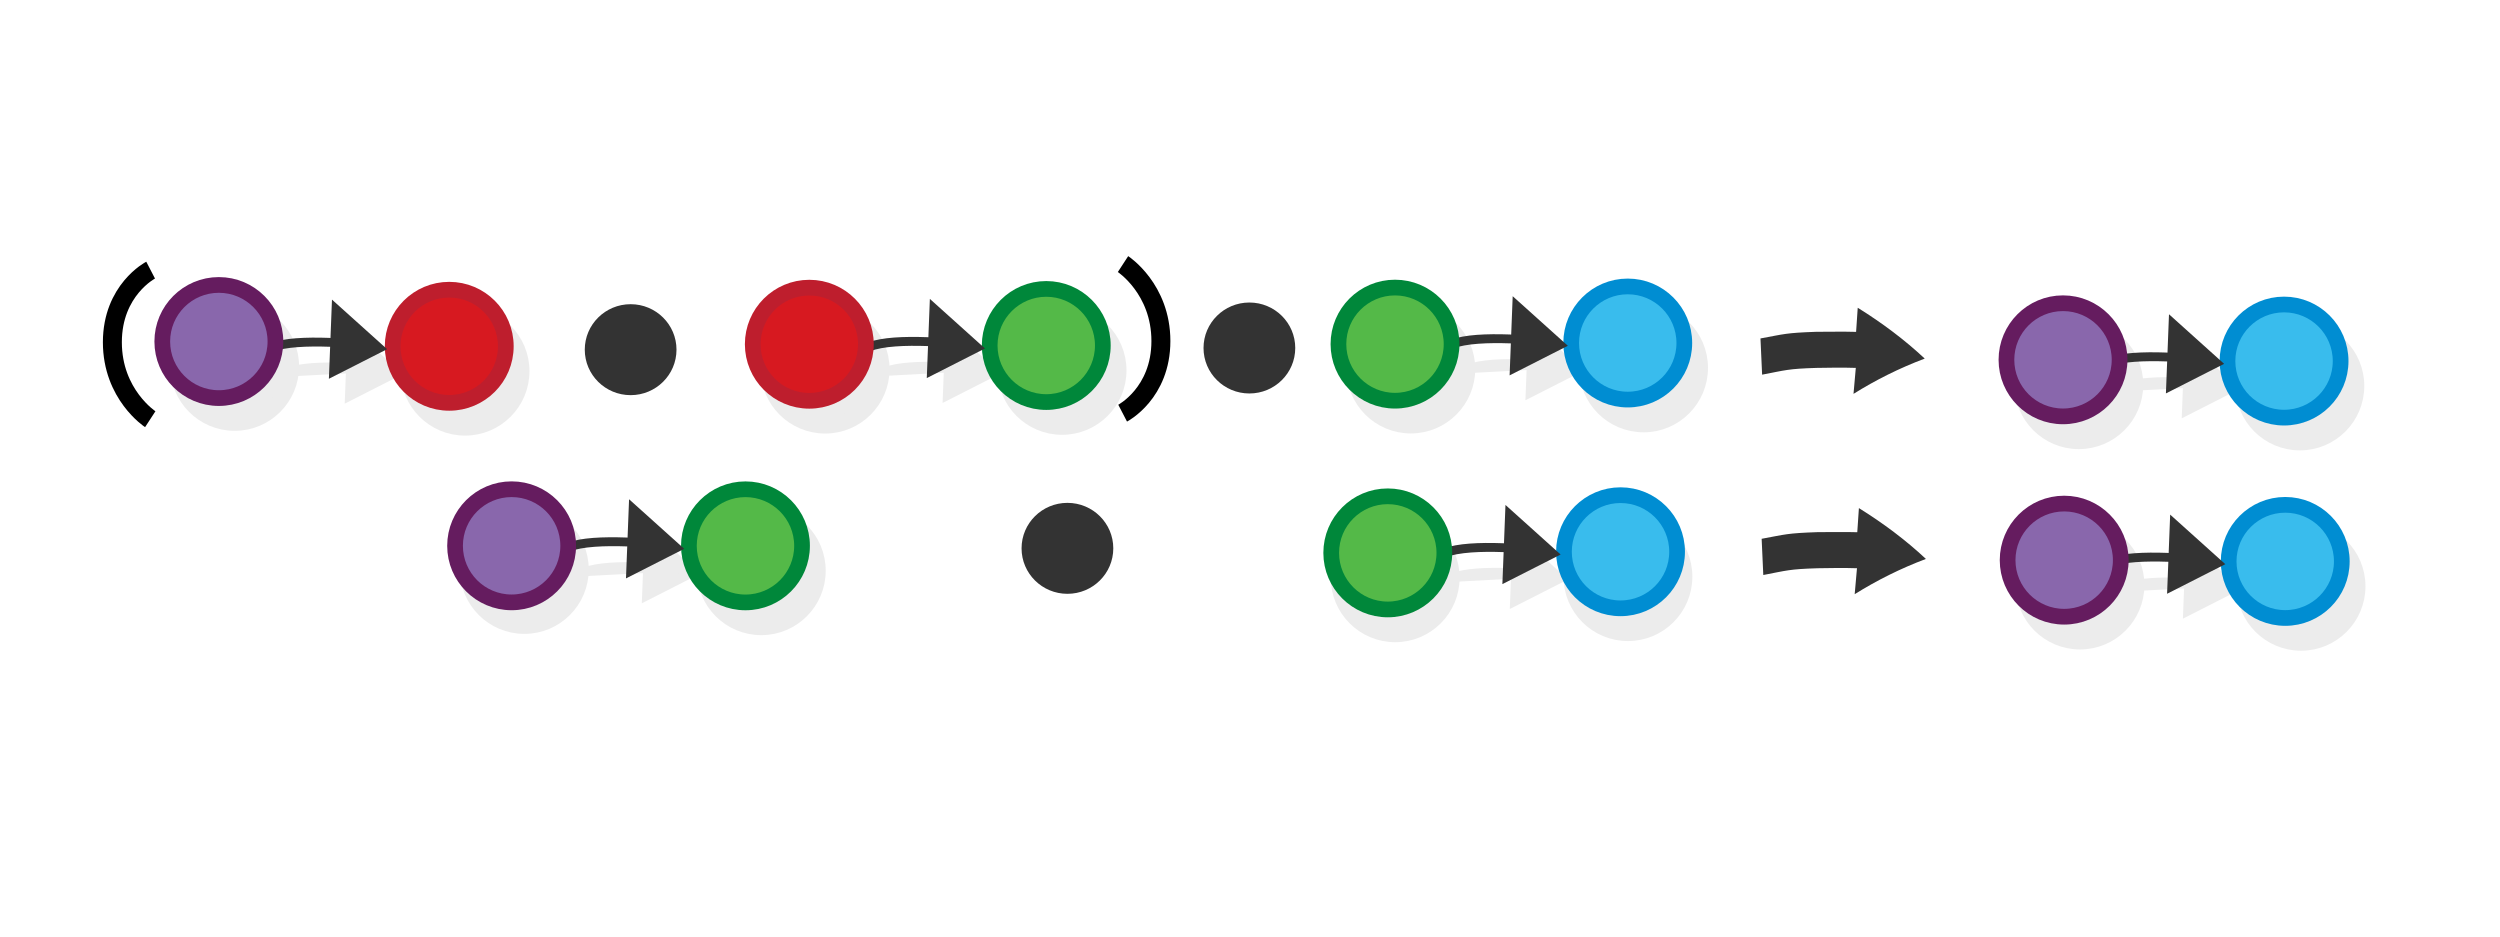
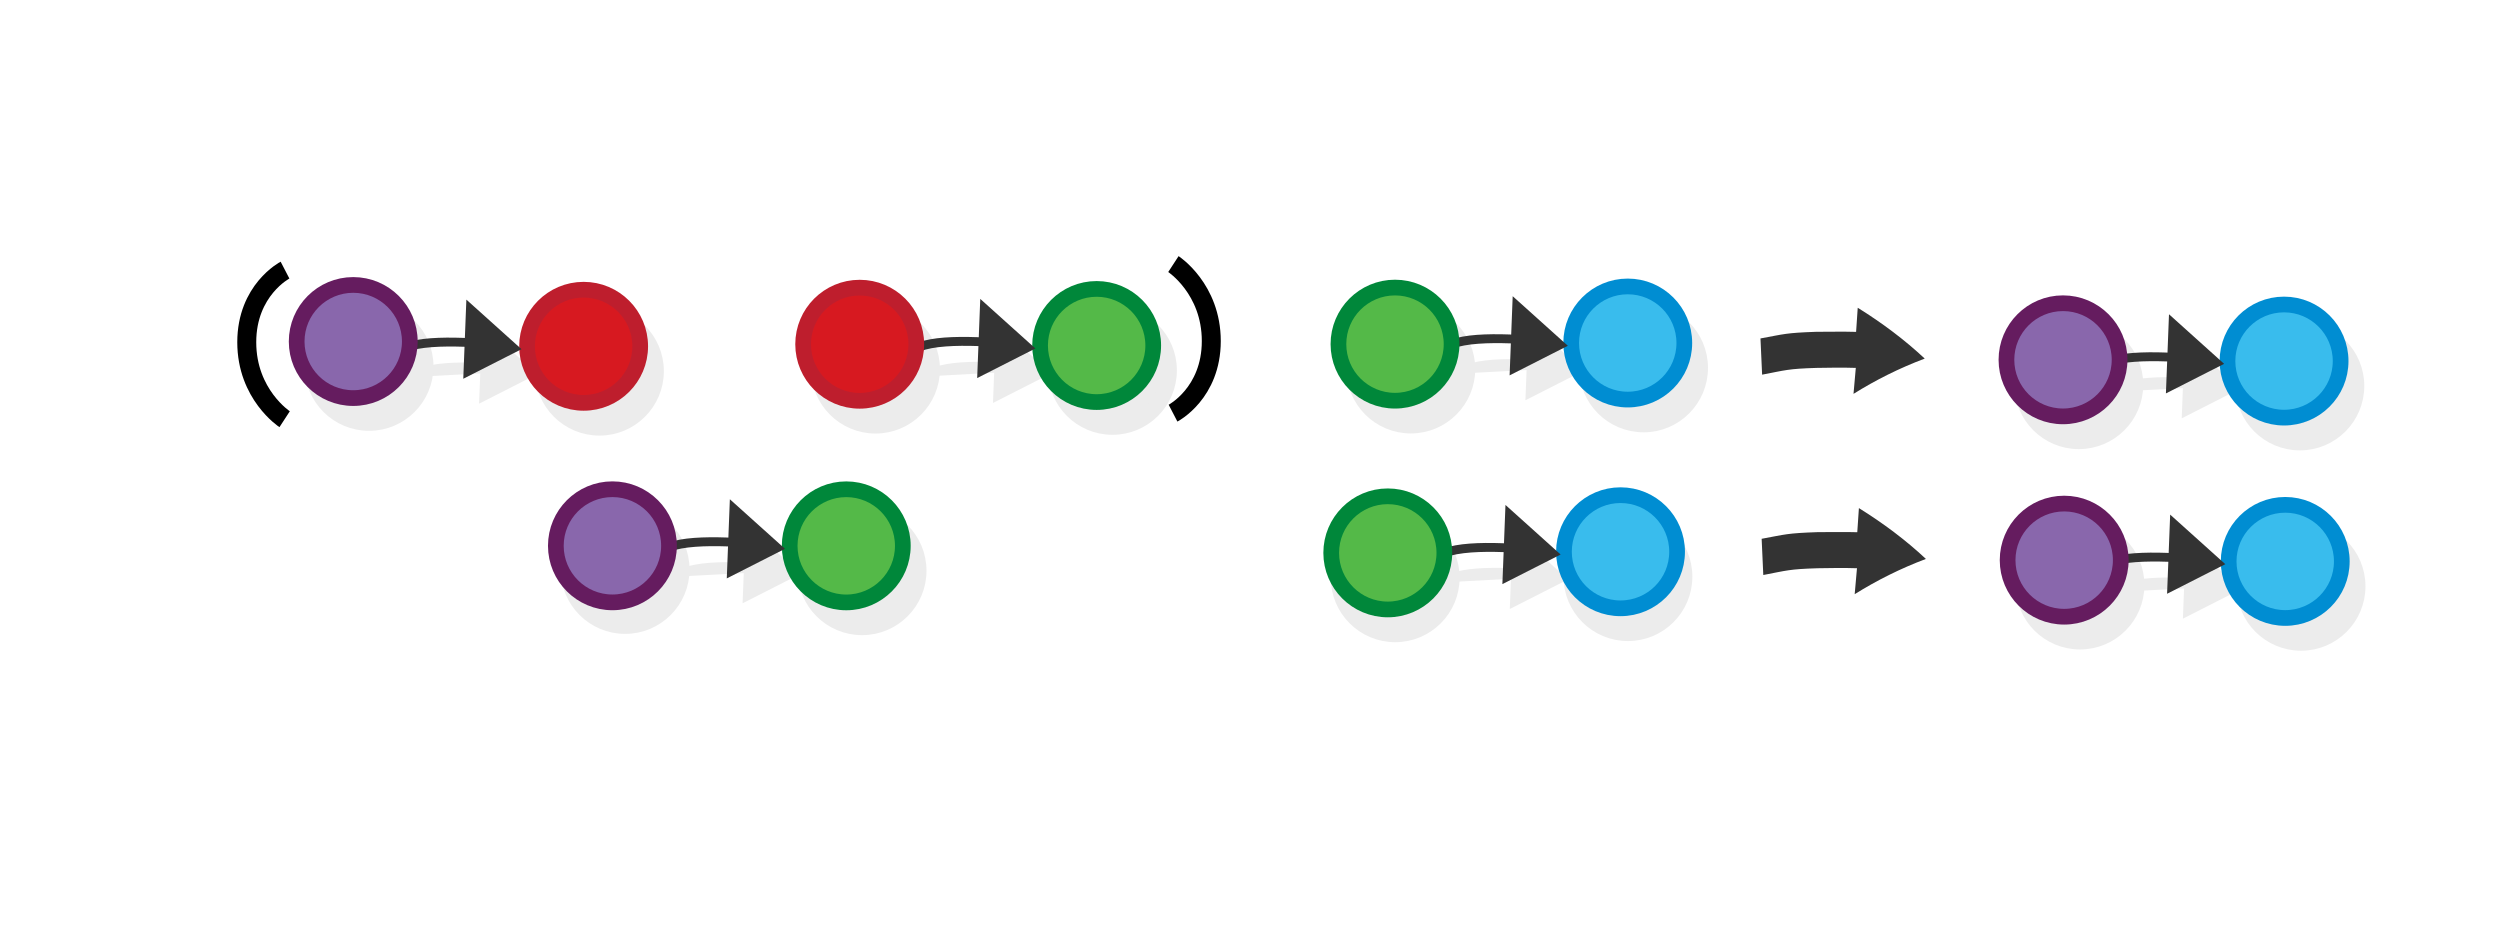
<svg xmlns="http://www.w3.org/2000/svg" viewBox="0 0 595.3 223" version="1.1" id="svg290" width="595.3" height="223">
  <defs id="defs294">
    </defs>
-   <g id="g4-8" transform="translate(-206.538,264.7369)" style="fill:#ececec;stroke:#ececec">
-     <circle fill="#d71920" stroke="#be1e2d" stroke-width="3.742" stroke-miterlimit="10" cx="317.274" cy="-176.353" r="13.471" id="circle85893-4" style="fill:#ececec;stroke:#ececec" />
+   <g id="g4-8" transform="translate(-174.538,264.7369)" style="fill:#ececec;stroke:#ececec">
+     <circle stroke-miterlimit="10" cx="317.274" cy="-176.353" r="13.471" id="circle85893-4" style="fill:#ececec;stroke:#ececec;stroke-width:3.742;stroke-miterlimit:10" />
    <g style="display:inline;fill:#ececec;stroke:#ececec;stroke-width:6.389;stroke-miterlimit:10;stroke-dasharray:none;stroke-opacity:1" id="g1482-7-0-7-1-1-7-3-5-2-8-4-8-6-7" transform="matrix(0.1303721,-0.02390331,0.04365539,0.231438,414.2376,-307.4708)">
      <g id="g25985-4-8-4-24" style="fill:#ececec;stroke:#ececec;stroke-opacity:1" transform="translate(-259.1341,-58.99629)">
        <path style="fill:#ececec;fill-opacity:1;stroke:#ececec;stroke-width:30.028;stroke-linecap:butt;stroke-linejoin:miter;stroke-dasharray:none;stroke-opacity:1" d="m -842.343,523.474 14.418,-35.426 36.643,26.903 z" id="path3233-5-4-8-4-4-1-3-3-3-0" />
        <path style="fill:#ececec;stroke:#ececec;stroke-width:9.112;stroke-opacity:1;paint-order:markers fill stroke" id="path1480-1-3-3-3-9-1-6-0-7-2-0-1-3-6" d="m -973.944,504.178 c 34.406,-11.443 140.78,4.08 203.326,14.777" />
      </g>
    </g>
-     <circle fill="#8967ac" stroke="#651c5f" stroke-width="3.742" stroke-miterlimit="10" cx="262.415" cy="-177.489" r="13.471" id="circle85883-2" style="fill:#ececec;stroke:#ececec" />
+     <circle stroke-miterlimit="10" cx="262.415" cy="-177.489" r="13.471" id="circle85883-2" style="fill:#ececec;stroke:#ececec;stroke-width:3.742;stroke-miterlimit:10" />
  </g>
-   <g id="g5-9" transform="translate(-162.5181,266.2548)" style="fill:#ececec;stroke:#ececec">
-     <circle fill="#54b948" stroke="#00873a" stroke-width="3.742" stroke-miterlimit="10" cx="415.417" cy="-178.06" r="13.471" id="circle85885-9" style="fill:#ececec;stroke:#ececec" />
+   <g id="g5-9" transform="translate(-150.5181,266.2548)" style="fill:#ececec;stroke:#ececec">
+     <circle stroke-miterlimit="10" cx="415.417" cy="-178.06" r="13.471" id="circle85885-9" style="fill:#ececec;stroke:#ececec;stroke-width:3.742;stroke-miterlimit:10" />
    <g style="display:inline;fill:#ececec;stroke:#ececec;stroke-width:6.389;stroke-miterlimit:10;stroke-dasharray:none;stroke-opacity:1" id="g1482-7-0-7-1-1-7-3-5-2-8-4-8-6-1-0" transform="matrix(0.1303721,-0.02390331,0.04365539,0.231438,512.5865,-309.1561)">
      <g id="g25985-4-8-4-2-81" style="fill:#ececec;stroke:#ececec;stroke-opacity:1" transform="translate(-259.1341,-58.99629)">
        <path style="fill:#ececec;fill-opacity:1;stroke:#ececec;stroke-width:30.028;stroke-linecap:butt;stroke-linejoin:miter;stroke-dasharray:none;stroke-opacity:1" d="m -842.343,523.474 14.418,-35.426 36.643,26.903 z" id="path3233-5-4-8-4-4-1-3-3-3-8-3" />
        <path style="fill:#ececec;stroke:#ececec;stroke-width:9.112;stroke-opacity:1;paint-order:markers fill stroke" id="path1480-1-3-3-3-9-1-6-0-7-2-0-1-3-9-1" d="m -973.944,504.178 c 34.406,-11.443 140.78,4.08 203.326,14.777" />
      </g>
    </g>
-     <circle fill="#d71920" stroke="#be1e2d" stroke-width="3.742" stroke-miterlimit="10" cx="358.996" cy="-178.361" r="13.471" id="circle85879-1" style="fill:#ececec;stroke:#ececec" />
+     <circle stroke-miterlimit="10" cx="358.996" cy="-178.361" r="13.471" id="circle85879-1" style="fill:#ececec;stroke:#ececec;stroke-width:3.742;stroke-miterlimit:10" />
  </g>
  <g id="g7-0" transform="translate(-127.4006,264.5317)" style="fill:#ececec;stroke:#ececec">
    <circle fill="#39bced" stroke="#008dd2" stroke-width="3.742" stroke-miterlimit="10" cx="518.765" cy="-176.929" r="13.471" id="circle85877-3" style="fill:#ececec;stroke:#ececec" />
    <g style="display:inline;fill:#ececec;stroke:#ececec;stroke-width:6.389;stroke-miterlimit:10;stroke-dasharray:none;stroke-opacity:1" id="g1482-7-0-7-1-1-7-3-5-2-8-4-8-6-1-6-4" transform="matrix(0.1303721,-0.02390331,0.04365539,0.231438,616.2526,-308.0755)">
      <g id="g25985-4-8-4-2-8-0" style="fill:#ececec;stroke:#ececec;stroke-opacity:1" transform="translate(-259.1341,-58.99629)">
        <path style="fill:#ececec;fill-opacity:1;stroke:#ececec;stroke-width:30.028;stroke-linecap:butt;stroke-linejoin:miter;stroke-dasharray:none;stroke-opacity:1" d="m -842.343,523.474 14.418,-35.426 36.643,26.903 z" id="path3233-5-4-8-4-4-1-3-3-3-8-0-3" />
        <path style="fill:#ececec;stroke:#ececec;stroke-width:9.112;stroke-opacity:1;paint-order:markers fill stroke" id="path1480-1-3-3-3-9-1-6-0-7-2-0-1-3-9-2-9" d="m -973.944,504.178 c 34.406,-11.443 140.78,4.08 203.326,14.777" />
      </g>
    </g>
    <circle fill="#54b948" stroke="#00873a" stroke-width="3.742" stroke-miterlimit="10" cx="463.344" cy="-176.66" r="13.471" id="circle85885-4-1" style="fill:#ececec;stroke:#ececec" />
  </g>
  <g id="g7-5-9" transform="translate(28.87799,268.8327)" style="fill:#ececec;stroke:#ececec">
    <circle fill="#39bced" stroke="#008dd2" stroke-width="3.742" stroke-miterlimit="10" cx="518.765" cy="-176.929" r="13.471" id="circle85877-0-6" style="fill:#ececec;stroke:#ececec" />
    <g style="display:inline;fill:#ececec;stroke:#ececec;stroke-width:6.389;stroke-miterlimit:10;stroke-dasharray:none;stroke-opacity:1" id="g1482-7-0-7-1-1-7-3-5-2-8-4-8-6-1-6-6-9" transform="matrix(0.1303721,-0.02390331,0.04365539,0.231438,616.2526,-308.0755)">
      <g id="g25985-4-8-4-2-8-4-3" style="fill:#ececec;stroke:#ececec;stroke-opacity:1" transform="translate(-259.1341,-58.99629)">
        <path style="fill:#ececec;fill-opacity:1;stroke:#ececec;stroke-width:30.028;stroke-linecap:butt;stroke-linejoin:miter;stroke-dasharray:none;stroke-opacity:1" d="m -842.343,523.474 14.418,-35.426 36.643,26.903 z" id="path3233-5-4-8-4-4-1-3-3-3-8-0-6-3" />
        <path style="fill:#ececec;stroke:#ececec;stroke-width:9.112;stroke-opacity:1;paint-order:markers fill stroke" id="path1480-1-3-3-3-9-1-6-0-7-2-0-1-3-9-2-2-8" d="m -973.944,504.178 c 34.406,-11.443 140.78,4.08 203.326,14.777" />
      </g>
    </g>
    <circle fill="#8967ac" stroke="#651c5f" stroke-width="3.742" stroke-miterlimit="10" cx="466.13" cy="-177.23" r="13.471" id="circle85883-8-0" style="fill:#ececec;stroke:#ececec" />
  </g>
-   <ellipse style="fill:#333333;fill-rule:evenodd;stroke-width:1.627" id="path357-1" cx="297.504" cy="82.865" rx="10.921" ry="10.829" />
  <path d="m 419.203,80.591 c 5.718,-1.046 5.963,-1.328 13.298,-1.582 2.163,-0.006 7.435,-0.061 8.685,0.004 l 0.788,0.014 0.389,-5.745 c 5.832,3.626 11.203,7.655 15.954,12.106 -6.045,2.273 -11.747,5.137 -16.959,8.398 l 0.545,-6.186 -0.788,-0.014 c -1.251,-0.065 -6.461,-0.052 -8.586,0.02 -6.836,0.211 -7.317,0.541 -12.935,1.61 z" fill="#e90909" stroke-width="0.562" id="path1881-4" style="fill:#333333" />
-   <ellipse style="fill:#333333;fill-rule:evenodd;stroke-width:1.627" id="path357-4-0" cx="150.166" cy="83.264" rx="10.921" ry="10.829" />
-   <g id="g4" transform="translate(-210.303,258.8103)">
-     <circle fill="#d71920" stroke="#be1e2d" stroke-width="3.742" stroke-miterlimit="10" cx="317.274" cy="-176.353" r="13.471" id="circle85893" />
+   <g id="g4" transform="translate(-178.303,258.8103)">
+     <circle stroke-miterlimit="10" cx="317.274" cy="-176.353" r="13.471" id="circle85893" style="fill:#d71920;stroke:#be1e2d;stroke-width:3.742;stroke-miterlimit:10" />
    <g style="display:inline;fill:#dddddd;stroke:#333333;stroke-width:6.389;stroke-miterlimit:10;stroke-dasharray:none;stroke-opacity:1" id="g1482-7-0-7-1-1-7-3-5-2-8-4-8-6" transform="matrix(0.1303721,-0.02390331,0.04365539,0.231438,414.2376,-307.4708)">
      <g id="g25985-4-8-4" style="stroke:#333333;stroke-opacity:1" transform="translate(-259.1341,-58.99629)">
        <path style="fill:#838383;fill-opacity:1;stroke:#333333;stroke-width:30.028;stroke-linecap:butt;stroke-linejoin:miter;stroke-dasharray:none;stroke-opacity:1" d="m -842.343,523.474 14.418,-35.426 36.643,26.903 z" id="path3233-5-4-8-4-4-1-3-3-3" />
        <path style="fill:none;stroke:#333333;stroke-width:9.112;stroke-opacity:1;paint-order:markers fill stroke" id="path1480-1-3-3-3-9-1-6-0-7-2-0-1-3" d="m -973.944,504.178 c 34.406,-11.443 140.78,4.08 203.326,14.777" />
      </g>
    </g>
-     <circle fill="#8967ac" stroke="#651c5f" stroke-width="3.742" stroke-miterlimit="10" cx="262.415" cy="-177.489" r="13.471" id="circle85883" />
+     <circle stroke-miterlimit="10" cx="262.415" cy="-177.489" r="13.471" id="circle85883" style="fill:#8967ac;stroke:#651c5f;stroke-width:3.742;stroke-miterlimit:10" />
  </g>
-   <g id="g5" transform="translate(-166.2831,260.3282)">
-     <circle fill="#54b948" stroke="#00873a" stroke-width="3.742" stroke-miterlimit="10" cx="415.417" cy="-178.06" r="13.471" id="circle85885" />
+   <g id="g5" transform="translate(-154.2831,260.3282)">
+     <circle stroke-miterlimit="10" cx="415.417" cy="-178.06" r="13.471" id="circle85885" style="fill:#54b948;stroke:#00873a;stroke-width:3.742;stroke-miterlimit:10" />
    <g style="display:inline;fill:#dddddd;stroke:#333333;stroke-width:6.389;stroke-miterlimit:10;stroke-dasharray:none;stroke-opacity:1" id="g1482-7-0-7-1-1-7-3-5-2-8-4-8-6-1" transform="matrix(0.1303721,-0.02390331,0.04365539,0.231438,512.5865,-309.1561)">
      <g id="g25985-4-8-4-2" style="stroke:#333333;stroke-opacity:1" transform="translate(-259.1341,-58.99629)">
        <path style="fill:#838383;fill-opacity:1;stroke:#333333;stroke-width:30.028;stroke-linecap:butt;stroke-linejoin:miter;stroke-dasharray:none;stroke-opacity:1" d="m -842.343,523.474 14.418,-35.426 36.643,26.903 z" id="path3233-5-4-8-4-4-1-3-3-3-8" />
        <path style="fill:none;stroke:#333333;stroke-width:9.112;stroke-opacity:1;paint-order:markers fill stroke" id="path1480-1-3-3-3-9-1-6-0-7-2-0-1-3-9" d="m -973.944,504.178 c 34.406,-11.443 140.78,4.08 203.326,14.777" />
      </g>
    </g>
-     <circle fill="#d71920" stroke="#be1e2d" stroke-width="3.742" stroke-miterlimit="10" cx="358.996" cy="-178.361" r="13.471" id="circle85879" />
+     <circle stroke-miterlimit="10" cx="358.996" cy="-178.361" r="13.471" id="circle85879" style="fill:#d71920;stroke:#be1e2d;stroke-width:3.742;stroke-miterlimit:10" />
  </g>
  <g id="g7" transform="translate(-131.1656,258.6051)">
    <circle fill="#39bced" stroke="#008dd2" stroke-width="3.742" stroke-miterlimit="10" cx="518.765" cy="-176.929" r="13.471" id="circle85877" />
    <g style="display:inline;fill:#dddddd;stroke:#333333;stroke-width:6.389;stroke-miterlimit:10;stroke-dasharray:none;stroke-opacity:1" id="g1482-7-0-7-1-1-7-3-5-2-8-4-8-6-1-6" transform="matrix(0.1303721,-0.02390331,0.04365539,0.231438,616.2526,-308.0755)">
      <g id="g25985-4-8-4-2-8" style="stroke:#333333;stroke-opacity:1" transform="translate(-259.1341,-58.99629)">
        <path style="fill:#838383;fill-opacity:1;stroke:#333333;stroke-width:30.028;stroke-linecap:butt;stroke-linejoin:miter;stroke-dasharray:none;stroke-opacity:1" d="m -842.343,523.474 14.418,-35.426 36.643,26.903 z" id="path3233-5-4-8-4-4-1-3-3-3-8-0" />
        <path style="fill:none;stroke:#333333;stroke-width:9.112;stroke-opacity:1;paint-order:markers fill stroke" id="path1480-1-3-3-3-9-1-6-0-7-2-0-1-3-9-2" d="m -973.944,504.178 c 34.406,-11.443 140.78,4.08 203.326,14.777" />
      </g>
    </g>
    <circle fill="#54b948" stroke="#00873a" stroke-width="3.742" stroke-miterlimit="10" cx="463.344" cy="-176.66" r="13.471" id="circle85885-4" />
  </g>
  <g id="g7-5" transform="translate(25.11308,262.9061)">
    <circle fill="#39bced" stroke="#008dd2" stroke-width="3.742" stroke-miterlimit="10" cx="518.765" cy="-176.929" r="13.471" id="circle85877-0" />
    <g style="display:inline;fill:#dddddd;stroke:#333333;stroke-width:6.389;stroke-miterlimit:10;stroke-dasharray:none;stroke-opacity:1" id="g1482-7-0-7-1-1-7-3-5-2-8-4-8-6-1-6-6" transform="matrix(0.1303721,-0.02390331,0.04365539,0.231438,616.2526,-308.0755)">
      <g id="g25985-4-8-4-2-8-4" style="stroke:#333333;stroke-opacity:1" transform="translate(-259.1341,-58.99629)">
        <path style="fill:#838383;fill-opacity:1;stroke:#333333;stroke-width:30.028;stroke-linecap:butt;stroke-linejoin:miter;stroke-dasharray:none;stroke-opacity:1" d="m -842.343,523.474 14.418,-35.426 36.643,26.903 z" id="path3233-5-4-8-4-4-1-3-3-3-8-0-6" />
        <path style="fill:none;stroke:#333333;stroke-width:9.112;stroke-opacity:1;paint-order:markers fill stroke" id="path1480-1-3-3-3-9-1-6-0-7-2-0-1-3-9-2-2" d="m -973.944,504.178 c 34.406,-11.443 140.78,4.08 203.326,14.777" />
      </g>
    </g>
    <circle fill="#8967ac" stroke="#651c5f" stroke-width="3.742" stroke-miterlimit="10" cx="466.13" cy="-177.23" r="13.471" id="circle85883-8" />
  </g>
-   <g id="g5-9-2" transform="translate(-234.1425,313.9603)" style="fill:#ececec;stroke:#ececec">
-     <circle fill="#54b948" stroke="#00873a" stroke-width="3.742" stroke-miterlimit="10" cx="415.417" cy="-178.06" r="13.471" id="circle85885-9-1" style="fill:#ececec;stroke:#ececec" />
+   <g id="g5-9-2" transform="translate(-210.1425,313.9603)" style="fill:#ececec;stroke:#ececec">
+     <circle stroke-miterlimit="10" cx="415.417" cy="-178.06" r="13.471" id="circle85885-9-1" style="fill:#ececec;stroke:#ececec;stroke-width:3.742;stroke-miterlimit:10" />
    <g style="display:inline;fill:#ececec;stroke:#ececec;stroke-width:6.389;stroke-miterlimit:10;stroke-dasharray:none;stroke-opacity:1" id="g1482-7-0-7-1-1-7-3-5-2-8-4-8-6-1-0-5" transform="matrix(0.1303721,-0.02390331,0.04365539,0.231438,512.5865,-309.1561)">
      <g id="g25985-4-8-4-2-81-9" style="fill:#ececec;stroke:#ececec;stroke-opacity:1" transform="translate(-259.1341,-58.99629)">
        <path style="fill:#ececec;fill-opacity:1;stroke:#ececec;stroke-width:30.028;stroke-linecap:butt;stroke-linejoin:miter;stroke-dasharray:none;stroke-opacity:1" d="m -842.343,523.474 14.418,-35.426 36.643,26.903 z" id="path3233-5-4-8-4-4-1-3-3-3-8-3-9" />
        <path style="fill:#ececec;stroke:#ececec;stroke-width:9.112;stroke-opacity:1;paint-order:markers fill stroke" id="path1480-1-3-3-3-9-1-6-0-7-2-0-1-3-9-1-1" d="m -973.944,504.178 c 34.406,-11.443 140.78,4.08 203.326,14.777" />
      </g>
    </g>
-     <circle fill="#d71920" stroke="#be1e2d" stroke-width="3.742" stroke-miterlimit="10" cx="358.996" cy="-178.361" r="13.471" id="circle85879-1-4" style="fill:#ececec;stroke:#ececec" />
+     <circle stroke-miterlimit="10" cx="358.996" cy="-178.361" r="13.471" id="circle85879-1-4" style="fill:#ececec;stroke:#ececec;stroke-width:3.742;stroke-miterlimit:10" />
  </g>
  <g id="g7-0-9" transform="translate(-131.1212,314.2372)" style="fill:#ececec;stroke:#ececec">
    <circle fill="#39bced" stroke="#008dd2" stroke-width="3.742" stroke-miterlimit="10" cx="518.765" cy="-176.929" r="13.471" id="circle85877-3-1" style="fill:#ececec;stroke:#ececec" />
    <g style="display:inline;fill:#ececec;stroke:#ececec;stroke-width:6.389;stroke-miterlimit:10;stroke-dasharray:none;stroke-opacity:1" id="g1482-7-0-7-1-1-7-3-5-2-8-4-8-6-1-6-4-0" transform="matrix(0.1303721,-0.02390331,0.04365539,0.231438,616.2526,-308.0755)">
      <g id="g25985-4-8-4-2-8-0-7" style="fill:#ececec;stroke:#ececec;stroke-opacity:1" transform="translate(-259.1341,-58.99629)">
        <path style="fill:#ececec;fill-opacity:1;stroke:#ececec;stroke-width:30.028;stroke-linecap:butt;stroke-linejoin:miter;stroke-dasharray:none;stroke-opacity:1" d="m -842.343,523.474 14.418,-35.426 36.643,26.903 z" id="path3233-5-4-8-4-4-1-3-3-3-8-0-3-5" />
        <path style="fill:#ececec;stroke:#ececec;stroke-width:9.112;stroke-opacity:1;paint-order:markers fill stroke" id="path1480-1-3-3-3-9-1-6-0-7-2-0-1-3-9-2-9-8" d="m -973.944,504.178 c 34.406,-11.443 140.78,4.08 203.326,14.777" />
      </g>
    </g>
    <circle fill="#54b948" stroke="#00873a" stroke-width="3.742" stroke-miterlimit="10" cx="463.344" cy="-176.66" r="13.471" id="circle85885-4-1-7" style="fill:#ececec;stroke:#ececec" />
  </g>
  <g id="g7-5-9-0" transform="translate(29.15748,316.5383)" style="fill:#ececec;stroke:#ececec">
    <circle fill="#39bced" stroke="#008dd2" stroke-width="3.742" stroke-miterlimit="10" cx="518.765" cy="-176.929" r="13.471" id="circle85877-0-6-4" style="fill:#ececec;stroke:#ececec" />
    <g style="display:inline;fill:#ececec;stroke:#ececec;stroke-width:6.389;stroke-miterlimit:10;stroke-dasharray:none;stroke-opacity:1" id="g1482-7-0-7-1-1-7-3-5-2-8-4-8-6-1-6-6-9-8" transform="matrix(0.1303721,-0.02390331,0.04365539,0.231438,616.2526,-308.0755)">
      <g id="g25985-4-8-4-2-8-4-3-0" style="fill:#ececec;stroke:#ececec;stroke-opacity:1" transform="translate(-259.1341,-58.99629)">
        <path style="fill:#ececec;fill-opacity:1;stroke:#ececec;stroke-width:30.028;stroke-linecap:butt;stroke-linejoin:miter;stroke-dasharray:none;stroke-opacity:1" d="m -842.343,523.474 14.418,-35.426 36.643,26.903 z" id="path3233-5-4-8-4-4-1-3-3-3-8-0-6-3-4" />
        <path style="fill:#ececec;stroke:#ececec;stroke-width:9.112;stroke-opacity:1;paint-order:markers fill stroke" id="path1480-1-3-3-3-9-1-6-0-7-2-0-1-3-9-2-2-8-2" d="m -973.944,504.178 c 34.406,-11.443 140.78,4.08 203.326,14.777" />
      </g>
    </g>
    <circle fill="#8967ac" stroke="#651c5f" stroke-width="3.742" stroke-miterlimit="10" cx="466.13" cy="-177.23" r="13.471" id="circle85883-8-0-9" style="fill:#ececec;stroke:#ececec" />
  </g>
-   <ellipse style="fill:#333333;fill-rule:evenodd;stroke-width:1.627" id="path357-1-6" cx="254.175" cy="130.571" rx="10.921" ry="10.829" />
  <path d="m 419.483,128.296 c 5.718,-1.046 5.963,-1.328 13.298,-1.582 2.163,-0.006 7.435,-0.061 8.685,0.004 l 0.788,0.014 0.389,-5.745 c 5.832,3.626 11.203,7.655 15.954,12.106 -6.045,2.273 -11.747,5.137 -16.959,8.398 l 0.545,-6.186 -0.788,-0.014 c -1.251,-0.065 -6.461,-0.052 -8.586,0.02 -6.836,0.211 -7.317,0.541 -12.935,1.61 z" fill="#e90909" stroke-width="0.562" id="path1881-4-1" style="fill:#333333" />
-   <g id="g5-0" transform="translate(-237.9074,308.0337)">
-     <circle fill="#54b948" stroke="#00873a" stroke-width="3.742" stroke-miterlimit="10" cx="415.417" cy="-178.06" r="13.471" id="circle85885-2" />
+   <g id="g5-0" transform="translate(-213.9074,308.0337)">
+     <circle stroke-miterlimit="10" cx="415.417" cy="-178.06" r="13.471" id="circle85885-2" style="fill:#54b948;stroke:#00873a;stroke-width:3.742;stroke-miterlimit:10" />
    <g style="display:inline;fill:#dddddd;stroke:#333333;stroke-width:6.389;stroke-miterlimit:10;stroke-dasharray:none;stroke-opacity:1" id="g1482-7-0-7-1-1-7-3-5-2-8-4-8-6-1-8" transform="matrix(0.1303721,-0.02390331,0.04365539,0.231438,512.5865,-309.1561)">
      <g id="g25985-4-8-4-2-3" style="stroke:#333333;stroke-opacity:1" transform="translate(-259.1341,-58.99629)">
        <path style="fill:#838383;fill-opacity:1;stroke:#333333;stroke-width:30.028;stroke-linecap:butt;stroke-linejoin:miter;stroke-dasharray:none;stroke-opacity:1" d="m -842.343,523.474 14.418,-35.426 36.643,26.903 z" id="path3233-5-4-8-4-4-1-3-3-3-8-8" />
        <path style="fill:none;stroke:#333333;stroke-width:9.112;stroke-opacity:1;paint-order:markers fill stroke" id="path1480-1-3-3-3-9-1-6-0-7-2-0-1-3-9-0" d="m -973.944,504.178 c 34.406,-11.443 140.78,4.08 203.326,14.777" />
      </g>
    </g>
-     <circle fill="#8967ac" stroke="#651c5f" stroke-width="3.742" stroke-miterlimit="10" cx="359.735" cy="-178.069" r="13.471" id="circle85883-29" />
+     <circle stroke-miterlimit="10" cx="359.735" cy="-178.069" r="13.471" id="circle85883-29" style="fill:#8967ac;stroke:#651c5f;stroke-width:3.742;stroke-miterlimit:10" />
  </g>
  <g id="g7-09" transform="translate(-132.8861,308.3106)">
    <circle fill="#39bced" stroke="#008dd2" stroke-width="3.742" stroke-miterlimit="10" cx="518.765" cy="-176.929" r="13.471" id="circle85877-1" />
    <g style="display:inline;fill:#dddddd;stroke:#333333;stroke-width:6.389;stroke-miterlimit:10;stroke-dasharray:none;stroke-opacity:1" id="g1482-7-0-7-1-1-7-3-5-2-8-4-8-6-1-6-9" transform="matrix(0.1303721,-0.02390331,0.04365539,0.231438,616.2526,-308.0755)">
      <g id="g25985-4-8-4-2-8-6" style="stroke:#333333;stroke-opacity:1" transform="translate(-259.1341,-58.99629)">
        <path style="fill:#838383;fill-opacity:1;stroke:#333333;stroke-width:30.028;stroke-linecap:butt;stroke-linejoin:miter;stroke-dasharray:none;stroke-opacity:1" d="m -842.343,523.474 14.418,-35.426 36.643,26.903 z" id="path3233-5-4-8-4-4-1-3-3-3-8-0-2" />
        <path style="fill:none;stroke:#333333;stroke-width:9.112;stroke-opacity:1;paint-order:markers fill stroke" id="path1480-1-3-3-3-9-1-6-0-7-2-0-1-3-9-2-5" d="m -973.944,504.178 c 34.406,-11.443 140.78,4.08 203.326,14.777" />
      </g>
    </g>
    <circle fill="#54b948" stroke="#00873a" stroke-width="3.742" stroke-miterlimit="10" cx="463.344" cy="-176.66" r="13.471" id="circle85885-4-4" />
  </g>
  <g id="g7-5-4" transform="translate(25.39256,310.6116)">
    <circle fill="#39bced" stroke="#008dd2" stroke-width="3.742" stroke-miterlimit="10" cx="518.765" cy="-176.929" r="13.471" id="circle85877-0-9" />
    <g style="display:inline;fill:#dddddd;stroke:#333333;stroke-width:6.389;stroke-miterlimit:10;stroke-dasharray:none;stroke-opacity:1" id="g1482-7-0-7-1-1-7-3-5-2-8-4-8-6-1-6-6-93" transform="matrix(0.1303721,-0.02390331,0.04365539,0.231438,616.2526,-308.0755)">
      <g id="g25985-4-8-4-2-8-4-6" style="stroke:#333333;stroke-opacity:1" transform="translate(-259.1341,-58.99629)">
        <path style="fill:#838383;fill-opacity:1;stroke:#333333;stroke-width:30.028;stroke-linecap:butt;stroke-linejoin:miter;stroke-dasharray:none;stroke-opacity:1" d="m -842.343,523.474 14.418,-35.426 36.643,26.903 z" id="path3233-5-4-8-4-4-1-3-3-3-8-0-6-0" />
        <path style="fill:none;stroke:#333333;stroke-width:9.112;stroke-opacity:1;paint-order:markers fill stroke" id="path1480-1-3-3-3-9-1-6-0-7-2-0-1-3-9-2-2-5" d="m -973.944,504.178 c 34.406,-11.443 140.78,4.08 203.326,14.777" />
      </g>
    </g>
    <circle fill="#8967ac" stroke="#651c5f" stroke-width="3.742" stroke-miterlimit="10" cx="466.13" cy="-177.23" r="13.471" id="circle85883-8-02" />
  </g>
-   <path style="fill:none;stroke:#000000;stroke-width:4.516;stroke-linecap:butt;stroke-linejoin:miter;stroke-dasharray:none;stroke-opacity:1" d="m 35.868,64.32 c 0,0 -9.11,4.725 -9.11,17.173 0,12.449 9.021,18.327 9.021,18.327" id="path2" />
-   <path style="fill:none;stroke:#000000;stroke-width:4.516;stroke-linecap:butt;stroke-linejoin:miter;stroke-dasharray:none;stroke-opacity:1" d="m 267.323,98.382 c 0,0 9.11,-4.725 9.11,-17.173 0,-12.449 -9.021,-18.327 -9.021,-18.327" id="path2-1" />
+   <path style="fill:none;stroke:#000000;stroke-width:4.516;stroke-linecap:butt;stroke-linejoin:miter;stroke-dasharray:none;stroke-opacity:1" d="m 67.868,64.32 c 0,0 -9.11,4.725 -9.11,17.173 0,12.449 9.021,18.327 9.021,18.327" id="path2" />
+   <path style="fill:none;stroke:#000000;stroke-width:4.516;stroke-linecap:butt;stroke-linejoin:miter;stroke-dasharray:none;stroke-opacity:1" d="m 279.323,98.382 c 0,0 9.11,-4.725 9.11,-17.173 0,-12.449 -9.021,-18.327 -9.021,-18.327" id="path2-1" />
</svg>
